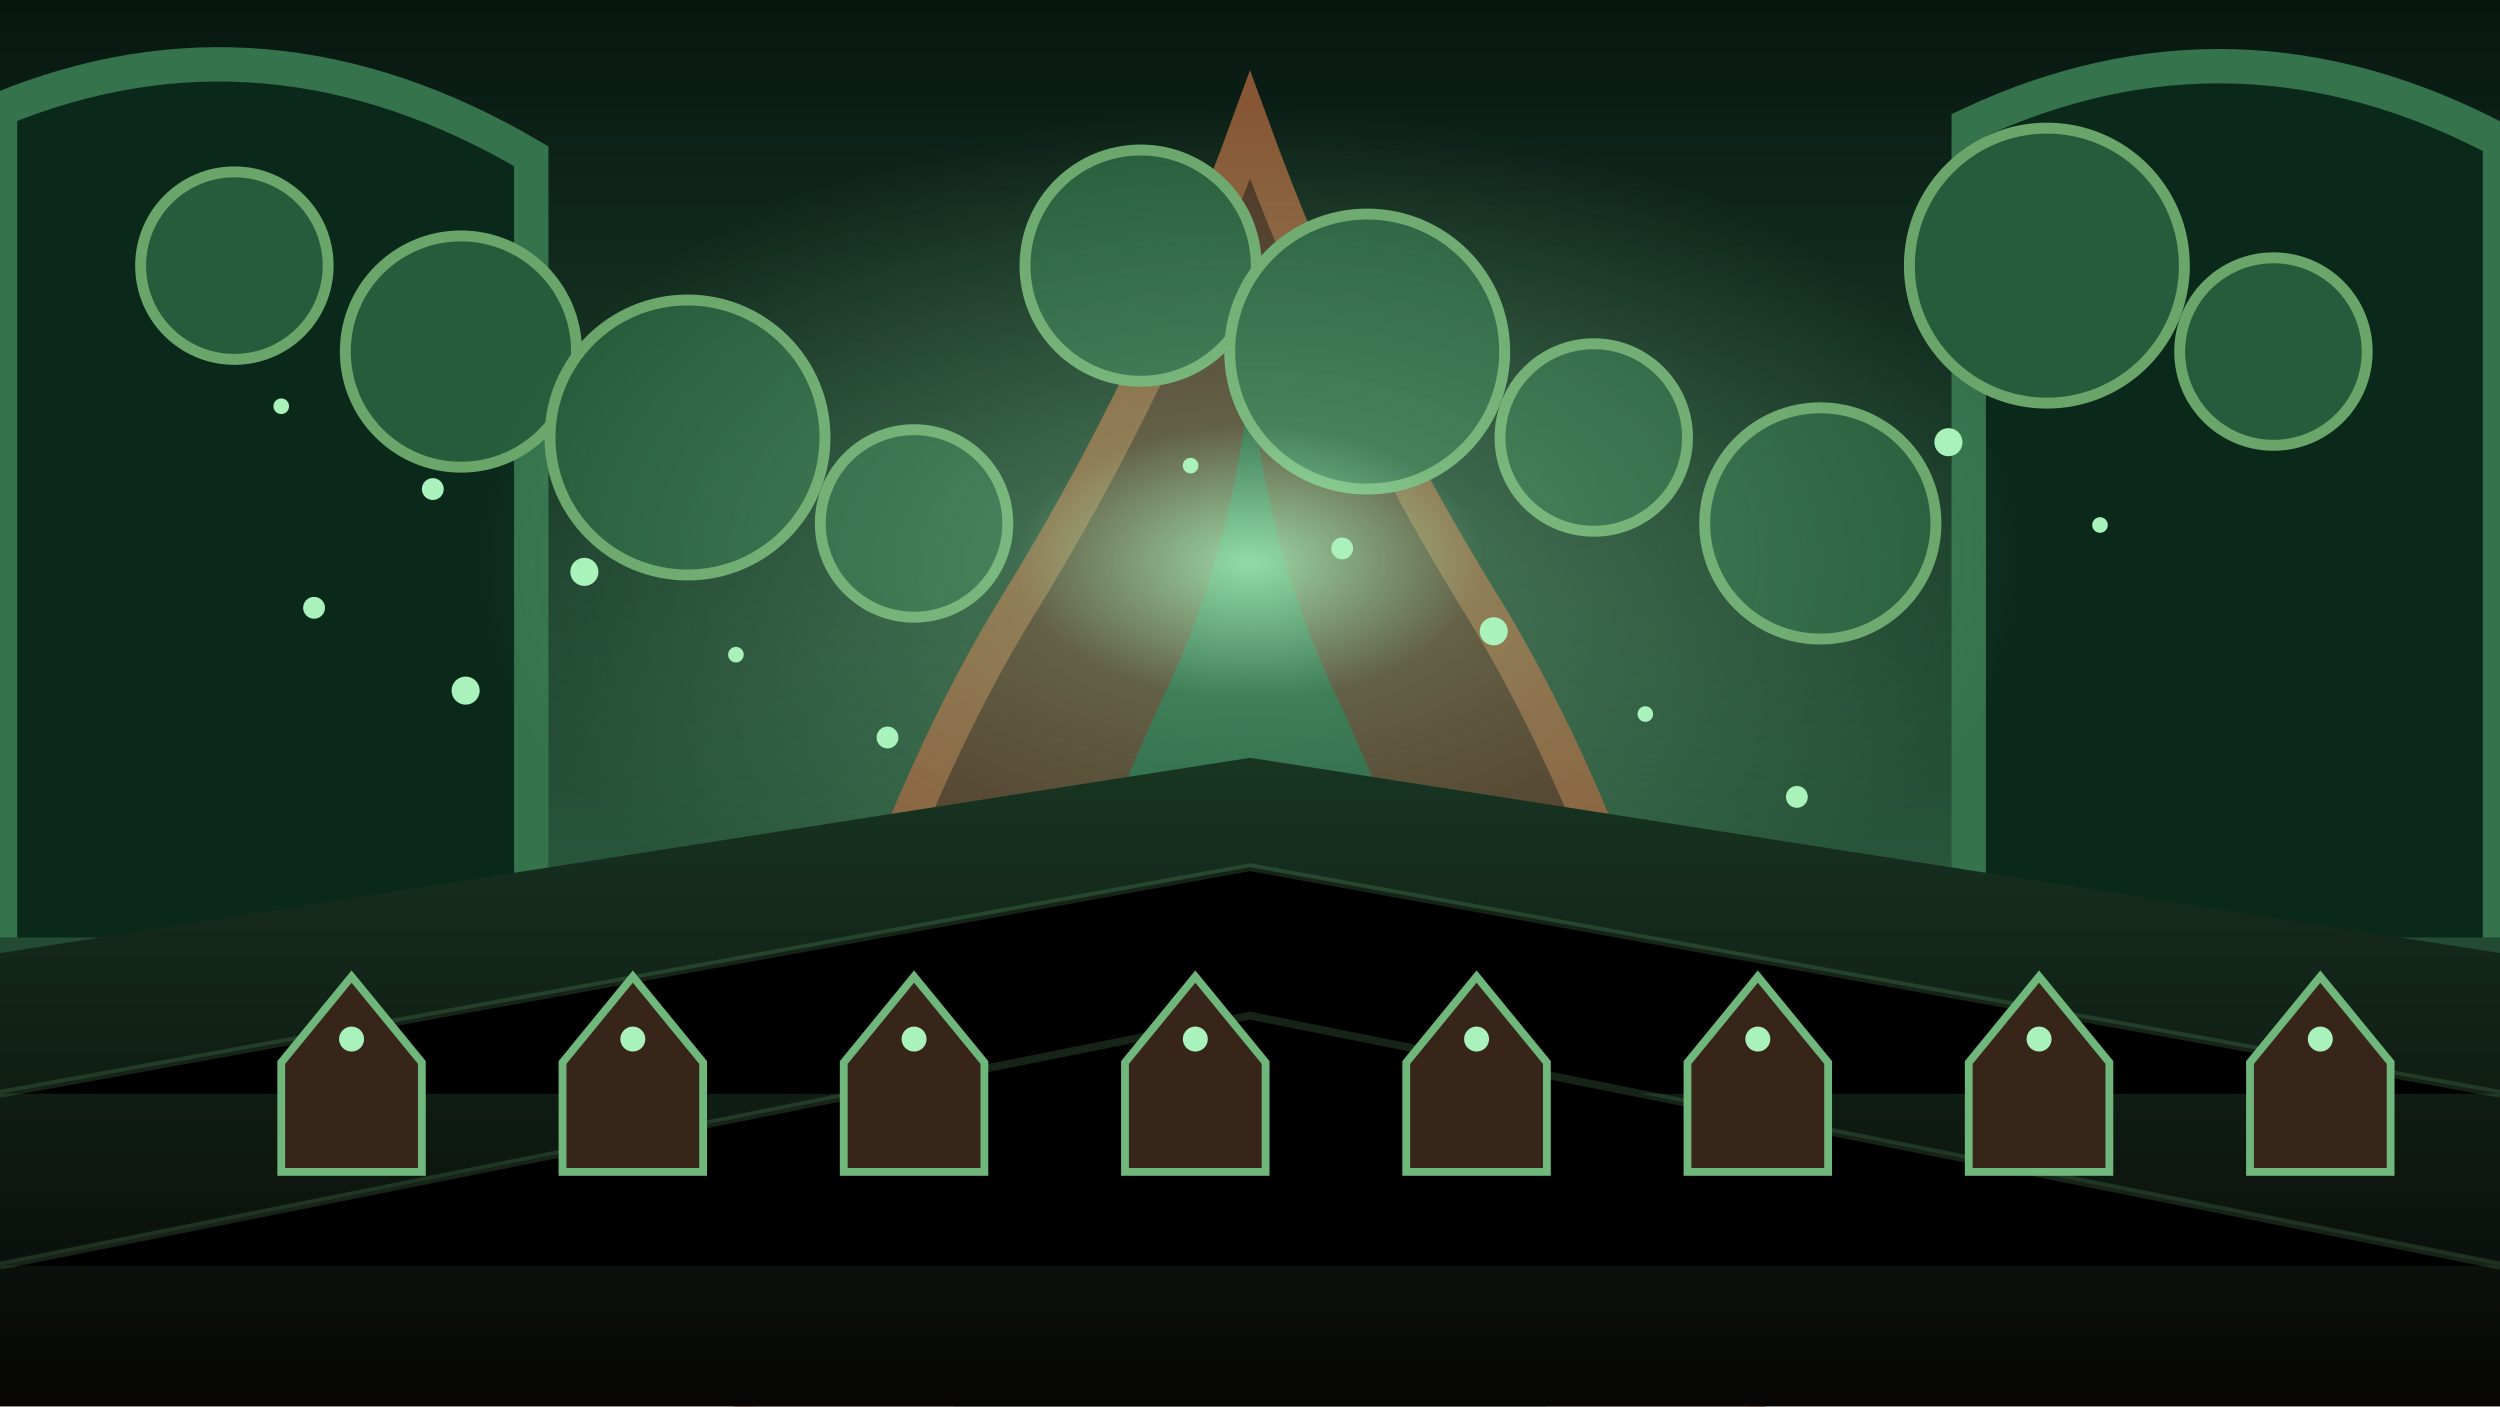
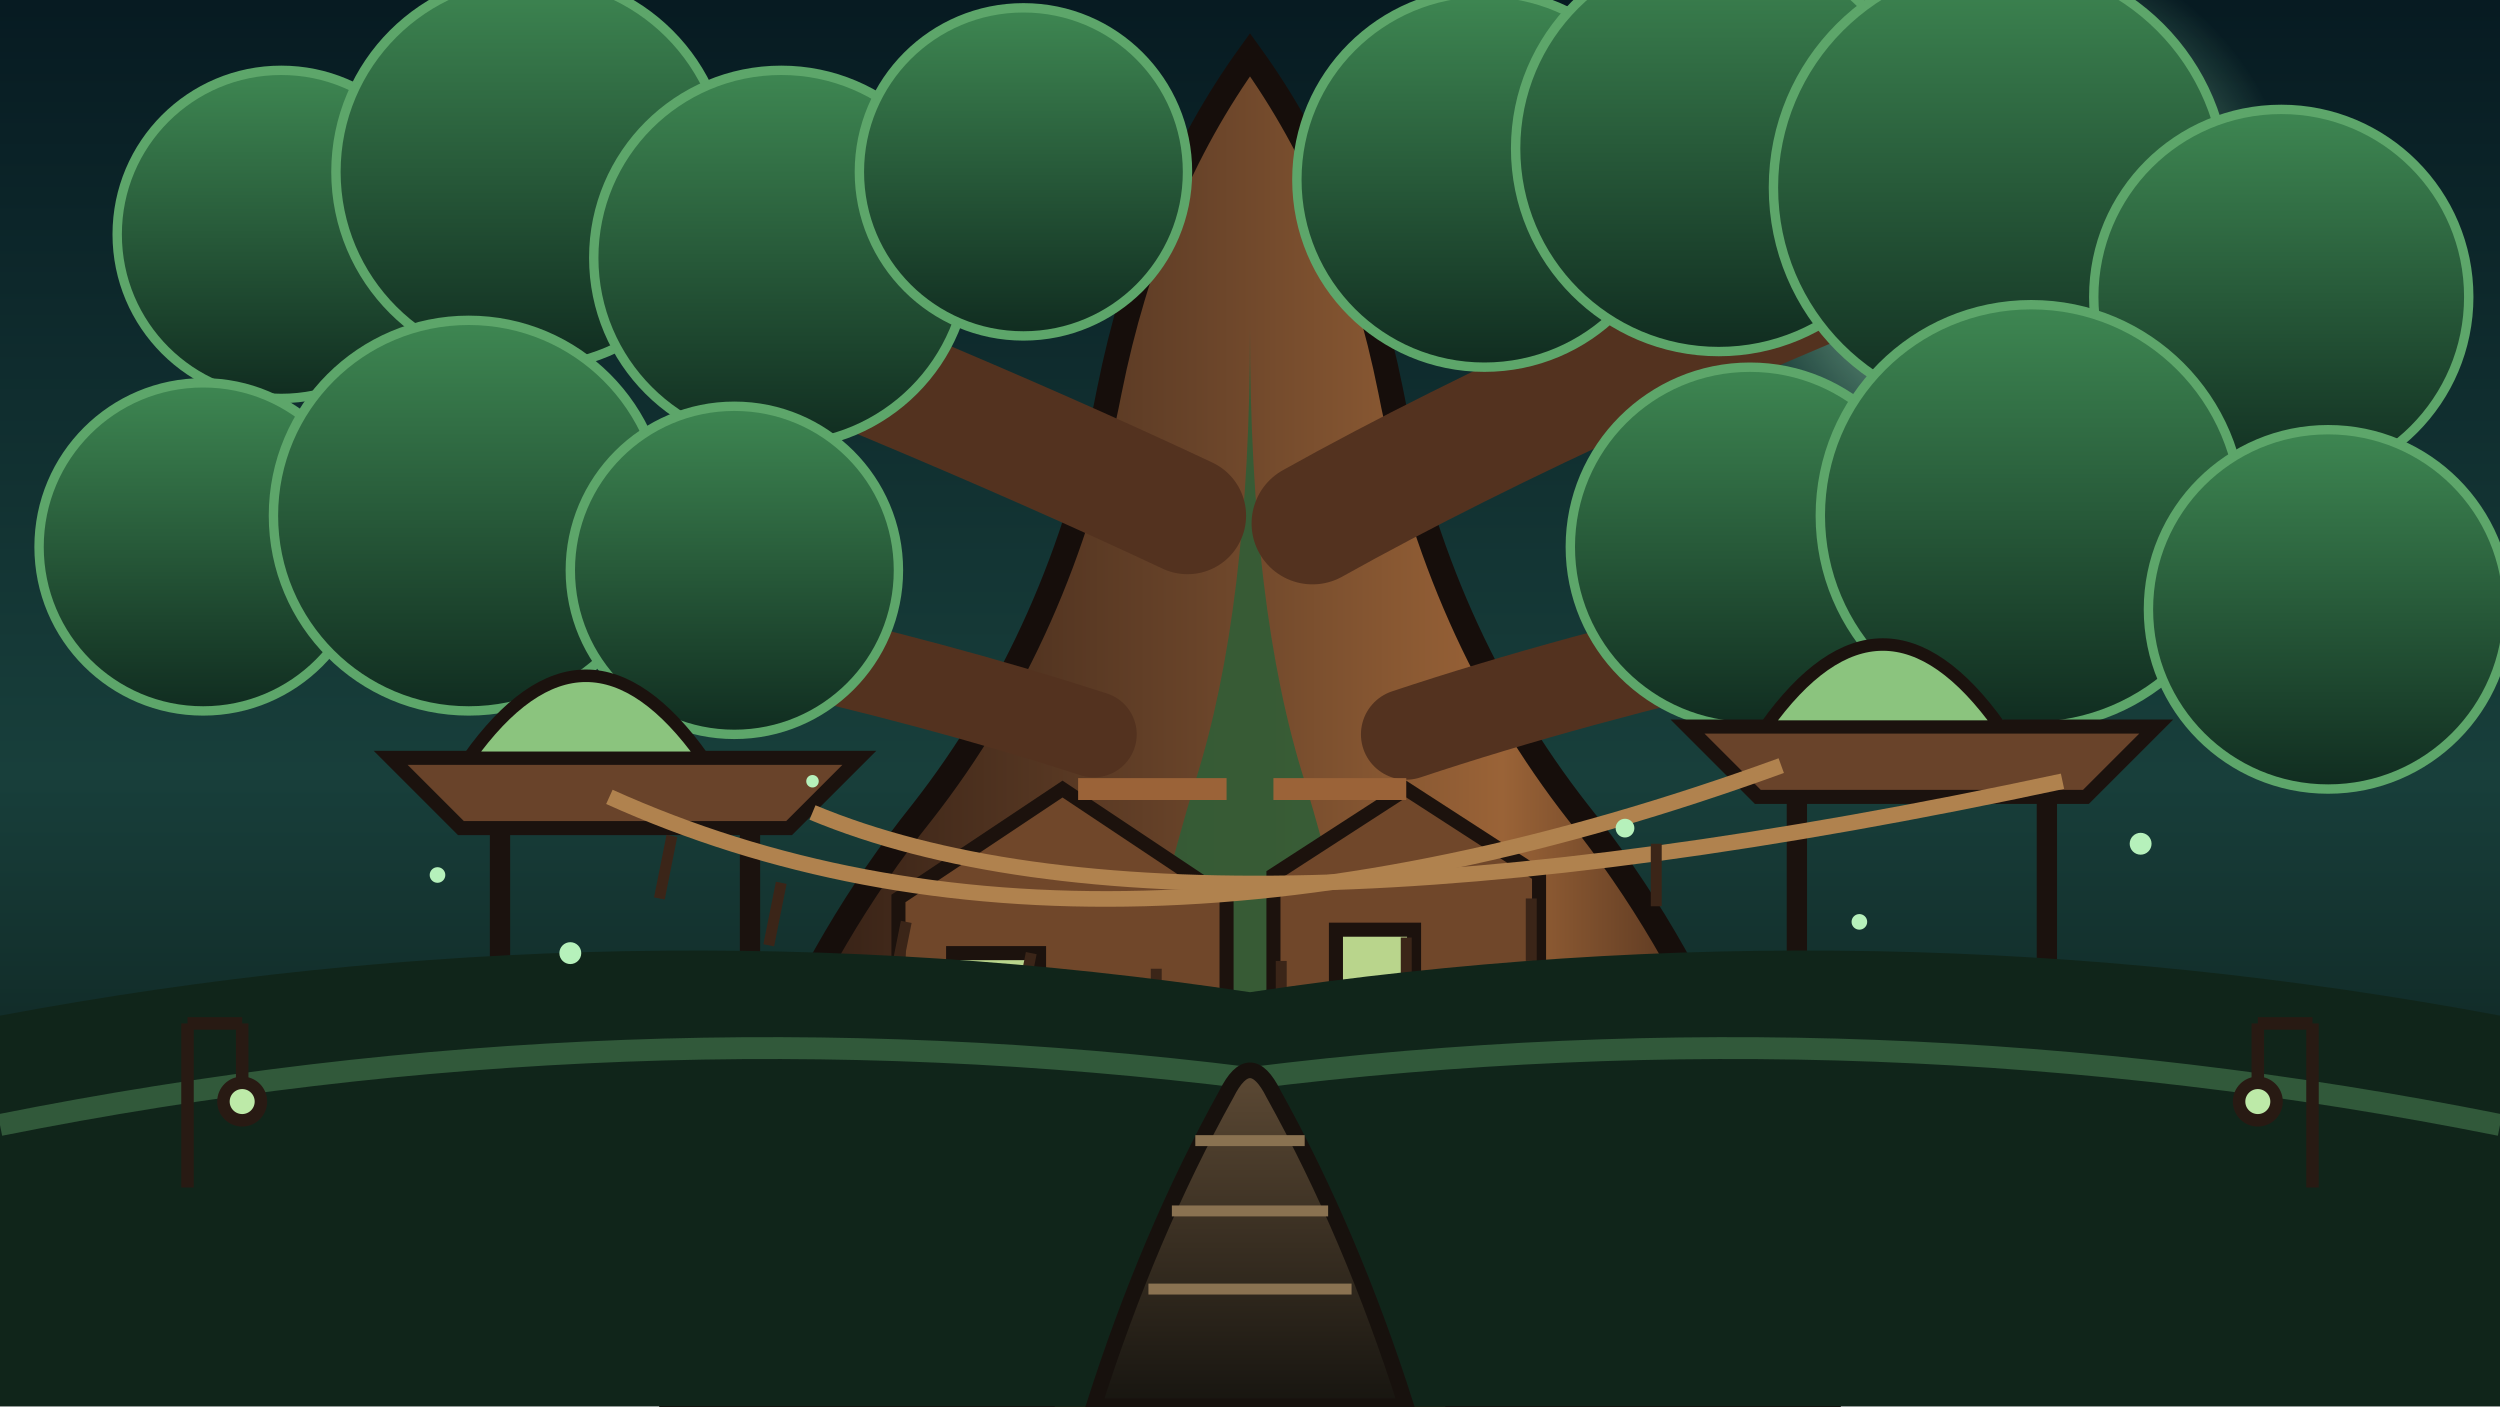
- <svg xmlns="http://www.w3.org/2000/svg" viewBox="0 0 1600 900" preserveAspectRatio="xMidYMid slice">
+ <svg xmlns="http://www.w3.org/2000/svg" viewBox="0 0 1600 900">
  <defs>
-     <linearGradient id="bg" x2="0" y2="1">
-       <stop stop-color="#071710" />
-       <stop offset=".62" stop-color="#28563b" />
-       <stop offset="1" stop-color="#050709" />
+     <linearGradient id="sky" x2="0" y2="1">
+       <stop stop-color="#071b22" />
+       <stop offset=".55" stop-color="#183f3b" />
+       <stop offset="1" stop-color="#08100e" />
    </linearGradient>
-     <linearGradient id="floor" x2="0" y2="1">
-       <stop stop-color="#183523" />
-       <stop offset="1" stop-color="#070605" />
+     <linearGradient id="bark" x2="1" y2="0">
+       <stop stop-color="#24150f" />
+       <stop offset=".45" stop-color="#684329" />
+       <stop offset=".72" stop-color="#9a6337" />
+       <stop offset="1" stop-color="#2a1710" />
    </linearGradient>
-     <linearGradient id="wood" x2="0" y2="1">
-       <stop stop-color="#70b77b" />
-       <stop offset=".5" stop-color="#4a2d1b" />
-       <stop offset="1" stop-color="#160d08" />
+     <linearGradient id="leaf" x2="0" y2="1">
+       <stop stop-color="#3e8752" />
+       <stop offset="1" stop-color="#102c20" />
    </linearGradient>
-     <radialGradient id="glow">
-       <stop stop-color="#a9f2bb" stop-opacity=".85" />
-       <stop offset=".3" stop-color="#a9f2bb" stop-opacity=".25" />
-       <stop offset="1" stop-color="#a9f2bb" stop-opacity="0" />
+     <linearGradient id="walk" x2="0" y2="1">
+       <stop stop-color="#5c4934" />
+       <stop offset="1" stop-color="#171510" />
+     </linearGradient>
+     <radialGradient id="moon">
+       <stop stop-color="#d9ffe1" />
+       <stop offset="1" stop-color="#8fe0a8" stop-opacity="0" />
    </radialGradient>
-     <filter id="blur">
-       <feGaussianBlur stdDeviation="18" />
-     </filter>
-     <filter id="shadow">
-       <feGaussianBlur stdDeviation="7" />
-     </filter>
  </defs>
-   <rect width="1600" height="900" fill="url(#bg)" />
-   <path d="M0 600V70Q170 0 340 100V600M1260 600V80Q1430 0 1600 90V600" fill="#0b291b" stroke="#34734c" stroke-width="22" />
-   <path d="M470 900Q540 570 650 390Q740 245 800 80Q860 245 950 390Q1060 570 1130 900" fill="#4b3020" stroke="#875735" stroke-width="24" />
-   <path d="M610 900Q675 590 745 445Q790 350 800 240Q810 350 855 445Q925 590 990 900" fill="#1d5837" />
-   <circle cx="150" cy="170" r="60" fill="#255c3b" stroke="#6aa56a" stroke-width="7" />
-   <circle cx="295" cy="225" r="74" fill="#255c3b" stroke="#6aa56a" stroke-width="7" />
-   <circle cx="440" cy="280" r="88" fill="#255c3b" stroke="#6aa56a" stroke-width="7" />
-   <circle cx="585" cy="335" r="60" fill="#255c3b" stroke="#6aa56a" stroke-width="7" />
-   <circle cx="730" cy="170" r="74" fill="#255c3b" stroke="#6aa56a" stroke-width="7" />
-   <circle cx="875" cy="225" r="88" fill="#255c3b" stroke="#6aa56a" stroke-width="7" />
-   <circle cx="1020" cy="280" r="60" fill="#255c3b" stroke="#6aa56a" stroke-width="7" />
-   <circle cx="1165" cy="335" r="74" fill="#255c3b" stroke="#6aa56a" stroke-width="7" />
-   <circle cx="1310" cy="170" r="88" fill="#255c3b" stroke="#6aa56a" stroke-width="7" />
-   <circle cx="1455" cy="225" r="60" fill="#255c3b" stroke="#6aa56a" stroke-width="7" />
-   <circle cx="180" cy="260" r="5" fill="#a9f2bb" />
-   <circle cx="277" cy="313" r="7" fill="#a9f2bb" />
-   <circle cx="374" cy="366" r="9" fill="#a9f2bb" />
-   <circle cx="471" cy="419" r="5" fill="#a9f2bb" />
-   <circle cx="568" cy="472" r="7" fill="#a9f2bb" />
-   <circle cx="665" cy="525" r="9" fill="#a9f2bb" />
-   <circle cx="762" cy="298" r="5" fill="#a9f2bb" />
-   <circle cx="859" cy="351" r="7" fill="#a9f2bb" />
-   <circle cx="956" cy="404" r="9" fill="#a9f2bb" />
-   <circle cx="1053" cy="457" r="5" fill="#a9f2bb" />
-   <circle cx="1150" cy="510" r="7" fill="#a9f2bb" />
-   <circle cx="1247" cy="283" r="9" fill="#a9f2bb" />
-   <circle cx="1344" cy="336" r="5" fill="#a9f2bb" />
-   <circle cx="201" cy="389" r="7" fill="#a9f2bb" />
-   <circle cx="298" cy="442" r="9" fill="#a9f2bb" />
-   <ellipse cx="800" cy="360" rx="500" ry="290" fill="url(#glow)" />
-   <path d="M0 610L800 485L1600 610V900H0Z" fill="url(#floor)" />
-   <path d="M0 700L800 555L1600 700M0 810L800 650L1600 810" stroke="#70b77b" stroke-opacity=".2" stroke-width="5" />
-   <path d="M180 680l45-55 45 55v70h-90Z" fill="#38251a" stroke="#70b77b" stroke-width="5" />
-   <circle cx="225" cy="665" r="8" fill="#a9f2bb" />
-   <path d="M360 680l45-55 45 55v70h-90Z" fill="#38251a" stroke="#70b77b" stroke-width="5" />
-   <circle cx="405" cy="665" r="8" fill="#a9f2bb" />
-   <path d="M540 680l45-55 45 55v70h-90Z" fill="#38251a" stroke="#70b77b" stroke-width="5" />
-   <circle cx="585" cy="665" r="8" fill="#a9f2bb" />
-   <path d="M720 680l45-55 45 55v70h-90Z" fill="#38251a" stroke="#70b77b" stroke-width="5" />
-   <circle cx="765" cy="665" r="8" fill="#a9f2bb" />
-   <path d="M900 680l45-55 45 55v70h-90Z" fill="#38251a" stroke="#70b77b" stroke-width="5" />
-   <circle cx="945" cy="665" r="8" fill="#a9f2bb" />
-   <path d="M1080 680l45-55 45 55v70h-90Z" fill="#38251a" stroke="#70b77b" stroke-width="5" />
-   <circle cx="1125" cy="665" r="8" fill="#a9f2bb" />
-   <path d="M1260 680l45-55 45 55v70h-90Z" fill="#38251a" stroke="#70b77b" stroke-width="5" />
-   <circle cx="1305" cy="665" r="8" fill="#a9f2bb" />
-   <path d="M1440 680l45-55 45 55v70h-90Z" fill="#38251a" stroke="#70b77b" stroke-width="5" />
-   <circle cx="1485" cy="665" r="8" fill="#a9f2bb" />
+   <rect width="1600" height="900" fill="url(#sky)" />
+   <circle cx="1280" cy="150" r="190" fill="url(#moon)" />
+   <circle cx="1280" cy="150" r="48" fill="#d7f4d9" />
+   <path d="M430 900Q470 670 590 520Q680 405 710 250Q735 125 800 35Q865 125 890 250Q920 405 1010 520Q1130 670 1170 900Z" fill="url(#bark)" stroke="#160e0b" stroke-width="16" />
+   <path d="M675 900Q720 650 765 500Q800 390 800 210Q800 390 835 500Q880 650 925 900Z" fill="#315d36" opacity=".9" />
+   <g fill="none" stroke="#53321f" stroke-linecap="round">
+     <path d="M760 330Q590 250 330 150" stroke-width="75" />
+     <path d="M840 335Q1010 240 1300 125" stroke-width="78" />
+     <path d="M700 470Q500 405 205 360" stroke-width="55" />
+     <path d="M900 470Q1110 400 1450 345" stroke-width="58" />
+   </g>
+   <g fill="url(#leaf)" stroke="#5da66a" stroke-width="6">
+     <circle cx="180" cy="150" r="105" />
+     <circle cx="340" cy="110" r="125" />
+     <circle cx="500" cy="165" r="120" />
+     <circle cx="655" cy="110" r="105" />
+     <circle cx="950" cy="115" r="120" />
+     <circle cx="1100" cy="95" r="130" />
+     <circle cx="1280" cy="120" r="145" />
+     <circle cx="1460" cy="190" r="120" />
+     <circle cx="130" cy="350" r="105" />
+     <circle cx="300" cy="330" r="125" />
+     <circle cx="470" cy="365" r="105" />
+     <circle cx="1120" cy="350" r="115" />
+     <circle cx="1300" cy="330" r="135" />
+     <circle cx="1490" cy="390" r="115" />
+   </g>
+   <g stroke="#1c120d" stroke-width="9">
+     <path d="M575 575L680 505L785 575V700H575Z" fill="#70472a" />
+     <path d="M815 560L900 505L985 560V690H815Z" fill="#70472a" />
+     <path d="M610 610h55v75h-55zM855 595h50v75h-50z" fill="#b9d58c" />
+     <path d="M690 505h95M900 505h-85" stroke="#9b6338" stroke-width="14" />
+   </g>
+   <g fill="#69432a" stroke="#1b120e" stroke-width="9">
+     <path d="M250 485h300l-45 45H295z" />
+     <path d="M1080 465h300l-45 45h-210z" />
+     <path d="M320 530v155M480 530v155M1150 510v175M1310 510v175" fill="none" stroke-width="13" />
+   </g>
+   <g fill="#8bc47e" stroke="#1b120e" stroke-width="8">
+     <path d="M300 485q75-105 150 0z" />
+     <path d="M1130 465q75-105 150 0z" />
+   </g>
+   <g fill="none" stroke="#b0824e" stroke-width="10">
+     <path d="M390 510Q700 650 1140 490" />
+     <path d="M520 520Q760 620 1320 500" />
+   </g>
+   <g stroke="#3b2518" stroke-width="7">
+     <path d="M430 535l-8 40M500 565l-8 40M580 590l-8 40M660 610l-8 40M740 620v40M820 615v40M900 600v40M980 575v40M1060 540v40" />
+   </g>
+   <g fill="#9ee7a9" stroke="#355d3b" stroke-width="5">
+     <circle cx="180" cy="650" r="13" />
+     <circle cx="230" cy="710" r="9" />
+     <circle cx="1380" cy="650" r="14" />
+     <circle cx="1430" cy="720" r="9" />
+     <circle cx="500" cy="760" r="11" />
+     <circle cx="1090" cy="750" r="12" />
+   </g>
+   <path d="M0 650Q400 575 800 635Q1200 575 1600 650V900H0Z" fill="#10251a" />
+   <path d="M0 720Q400 640 800 690Q1200 640 1600 720" fill="none" stroke="#31593a" stroke-width="14" />
+   <path d="M700 900Q735 790 785 700Q800 670 815 700Q865 790 900 900Z" fill="url(#walk)" stroke="#17110d" stroke-width="10" />
+   <g fill="none" stroke="#8a7251" stroke-width="7">
+     <path d="M735 825h130M750 775h100M765 730h70" />
+   </g>
+   <g stroke="#281a13" stroke-width="8" fill="#bdeaa8">
+     <path d="M120 760v-105M120 655h35M155 655v35" />
+     <circle cx="155" cy="705" r="12" />
+     <path d="M1480 760v-105M1480 655h-35M1445 655v35" />
+     <circle cx="1445" cy="705" r="12" />
+   </g>
+   <g fill="#b6f1bb">
+     <circle cx="280" cy="560" r="5" />
+     <circle cx="365" cy="610" r="7" />
+     <circle cx="520" cy="500" r="4" />
+     <circle cx="1040" cy="530" r="6" />
+     <circle cx="1190" cy="590" r="5" />
+     <circle cx="1370" cy="540" r="7" />
+   </g>
</svg>
